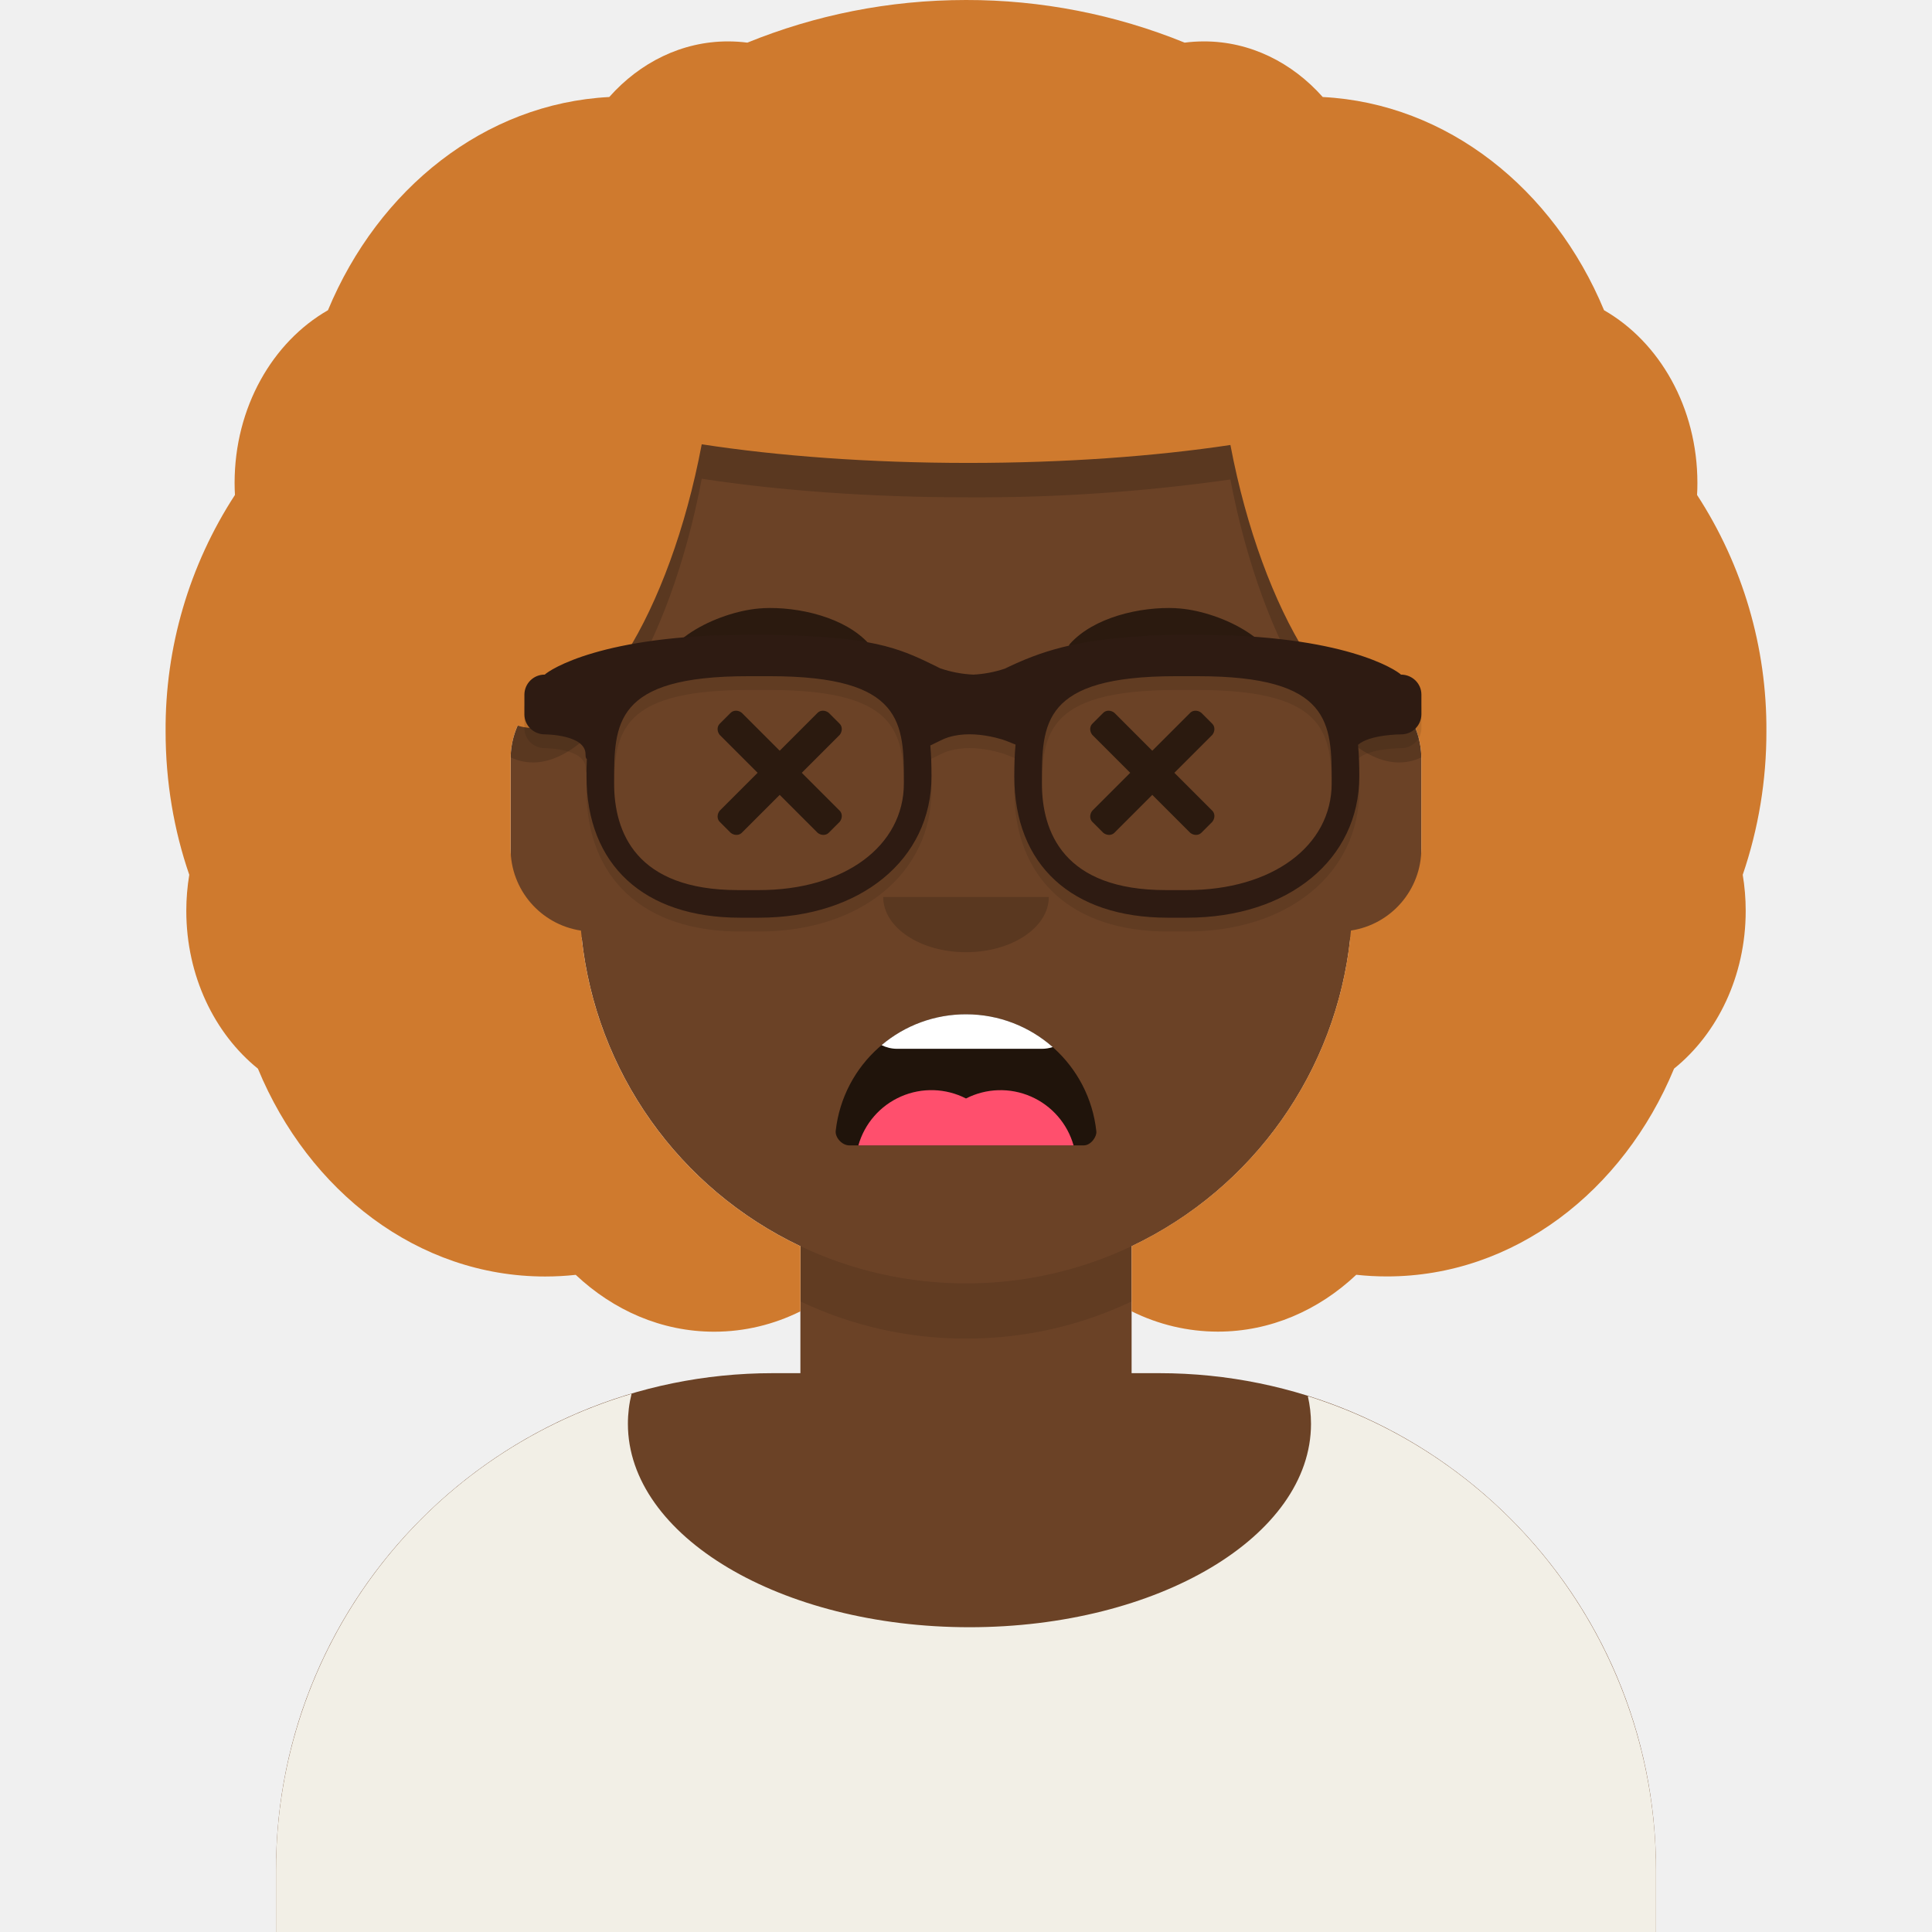
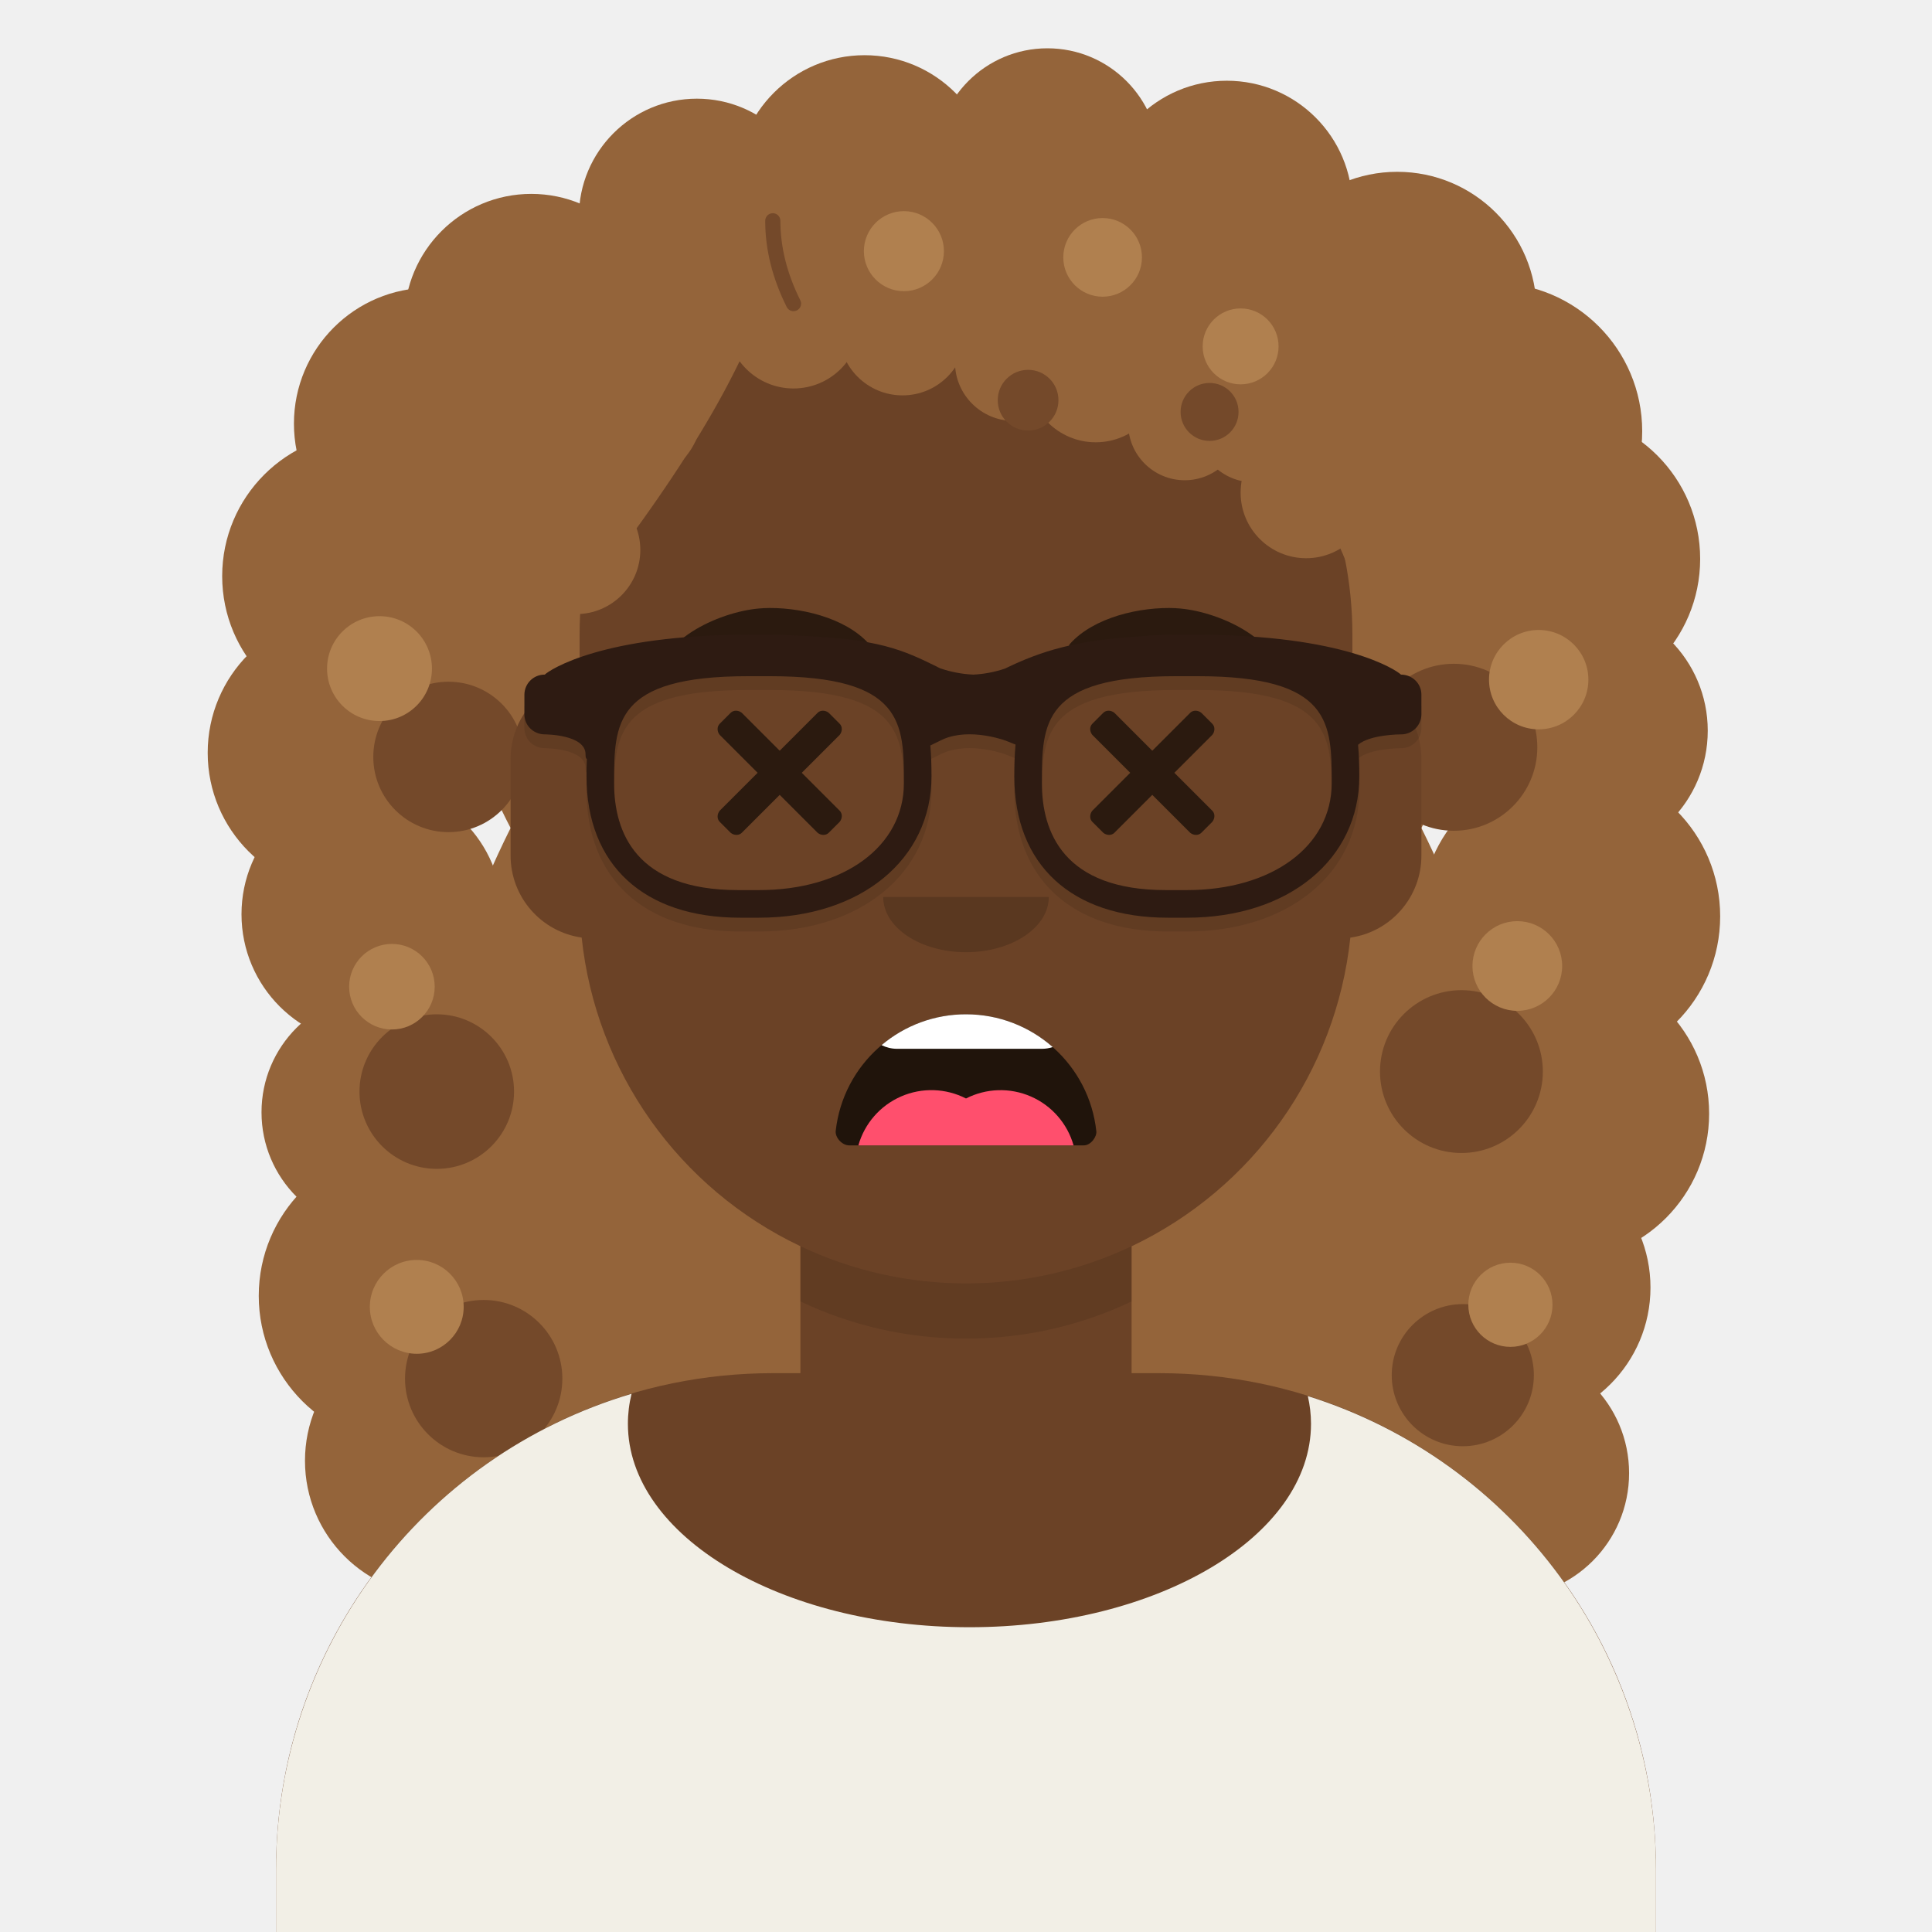
<svg xmlns="http://www.w3.org/2000/svg" viewBox="0 0 280 280" fill="none" shape-rendering="auto" width="280" height="280">
  <mask id="viewboxMask">
    <rect width="280" height="280" rx="0" ry="0" x="0" y="0" fill="#fff" />
  </mask>
  <g mask="url(#viewboxMask)">
+     <g id="hair-back">
+       <path d="M74 120 C48 70 82 28 140 28 C198 28 232 70 206 120 C226 160 224 205 210 232 L70 232 C56 205 54 160 74 120Z" fill="#94643a" />
+       <circle cx="77.0" cy="46.5" r="18.4" fill="#94643a" />
+       <circle cx="62.3" cy="61.4" r="19.7" fill="#94643a" />
+       <circle cx="53.0" cy="83.5" r="20.8" fill="#94643a" />
+       <circle cx="50.3" cy="109.1" r="20.2" fill="#94643a" />
+       <circle cx="53.9" cy="132.5" r="18.9" fill="#94643a" />
+       <circle cx="55.2" cy="161.2" r="17.3" fill="#94643a" />
+       <circle cx="59.1" cy="187.8" r="21.6" fill="#94643a" />
+       <circle cx="63.8" cy="211.7" r="19.6" fill="#94643a" />
+       <circle cx="202.5" cy="45.1" r="20.2" fill="#94643a" />
+       <circle cx="216.5" cy="62.5" r="21.5" fill="#94643a" />
+       <circle cx="225.2" cy="81.0" r="21.2" fill="#94643a" />
+       <circle cx="229.0" cy="105.9" r="18.5" fill="#94643a" />
+       <circle cx="227.6" cy="132.8" r="21.7" fill="#94643a" />
+       <circle cx="226.3" cy="161.4" r="21.4" fill="#94643a" />
+       <circle cx="219.4" cy="186.6" r="19.8" fill="#94643a" />
+       <circle cx="218.1" cy="213.5" r="18.0" fill="#94643a" />
+       <circle cx="101.0" cy="31.4" r="17.1" fill="#94643a" />
+       <circle cx="125.3" cy="26.6" r="18.6" fill="#94643a" />
+       <circle cx="151.8" cy="23.2" r="16.2" fill="#94643a" />
+       <circle cx="177.8" cy="29.9" r="18.2" fill="#94643a" />
+       <circle cx="65.0" cy="109.7" r="10.9" fill="#74492a" />
+       <circle cx="63.3" cy="158.2" r="11.2" fill="#74492a" />
+       <circle cx="70.1" cy="199.8" r="11.4" fill="#74492a" />
+       <circle cx="210.7" cy="108.3" r="12.1" fill="#74492a" />
+       <circle cx="211.8" cy="155.3" r="11.8" fill="#74492a" />
+       <circle cx="212.0" cy="199.3" r="10.3" fill="#74492a" />
+       <circle cx="55.0" cy="96.9" r="7.6" fill="#b0804f" />
+       <circle cx="56.8" cy="143.0" r="6.2" fill="#b0804f" />
+       <circle cx="60.4" cy="189.4" r="6.8" fill="#b0804f" />
+       <circle cx="223.0" cy="98.5" r="7.2" fill="#b0804f" />
+       <circle cx="219.9" cy="140.0" r="6.5" fill="#b0804f" />
+       <circle cx="218.9" cy="189.1" r="6.1" fill="#b0804f" />
+     </g>
    <g transform="translate(8)">
      <path d="M132 36a56 56 0 0 0-56 56v6.17A12 12 0 0 0 66 110v14a12 12 0 0 0 10.3 11.88 56.04 56.04 0 0 0 31.7 44.73v18.4h-4a72 72 0 0 0-72 72v9h200v-9a72 72 0 0 0-72-72h-4v-18.39a56.04 56.04 0 0 0 31.7-44.73A12 12 0 0 0 198 124v-14a12 12 0 0 0-10-11.83V92a56 56 0 0 0-56-56Z" fill="#6b4226" />
      <path d="M108 180.61v8a55.79 55.79 0 0 0 24 5.39c8.59 0 16.73-1.93 24-5.39v-8a55.79 55.79 0 0 1-24 5.39 55.79 55.79 0 0 1-24-5.39Z" fill="#000" fill-opacity=".1" />
      <g transform="translate(0 170)">
        <path d="M132.5 65.83c27.34 0 49.5-13.2 49.5-29.48 0-1.37-.16-2.7-.46-4.02A72.03 72.03 0 0 1 232 101.05V110H32v-8.95A72.03 72.03 0 0 1 83.53 32a18 18 0 0 0-.53 4.35c0 16.28 22.16 29.48 49.5 29.48Z" fill="#f2efe6" />
      </g>
      <g transform="translate(78 134)">
        <path fill-rule="evenodd" clip-rule="evenodd" d="M35.12 29.87a19 19 0 0 1 37.77.09c.08.77-.77 2.04-1.85 2.04H37.1C36 32 35 30.82 35.12 29.87Z" fill="#000" fill-opacity=".7" />
        <path d="M69.59 32H38.4a11 11 0 0 1 15.6-6.8A11 11 0 0 1 69.59 32Z" fill="#FF4F6D" />
        <path d="M66.57 17.75A5 5 0 0 1 65 18H44c-.8 0-1.57-.2-2.24-.53A18.92 18.92 0 0 1 54 13c4.82 0 9.22 1.8 12.57 4.75Z" fill="#fff" />
      </g>
      <g transform="translate(104 122)">
        <path fill-rule="evenodd" clip-rule="evenodd" d="M16 8c0 4.42 5.37 8 12 8s12-3.58 12-8" fill="#000" fill-opacity=".16" />
      </g>
      <g transform="translate(76 90)">
        <path d="M34.5 30.7 29 25.2l-5.5 5.5c-.4.4-1.1.4-1.6 0l-1.6-1.6c-.4-.4-.4-1.1 0-1.6l5.5-5.5-5.5-5.5c-.4-.5-.4-1.2 0-1.6l1.6-1.6c.4-.4 1.1-.4 1.6 0l5.5 5.5 5.5-5.5c.4-.4 1.1-.4 1.6 0l1.6 1.6c.4.4.4 1.1 0 1.6L32.2 22l5.5 5.5c.4.4.4 1.1 0 1.6l-1.6 1.6c-.4.4-1.1.4-1.6 0ZM88.5 30.7 83 25.2l-5.5 5.5c-.4.4-1.1.4-1.6 0l-1.6-1.6c-.4-.4-.4-1.1 0-1.6l5.5-5.5-5.5-5.5c-.4-.5-.4-1.2 0-1.6l1.6-1.6c.4-.4 1.1-.4 1.6 0l5.5 5.5 5.5-5.5c.4-.4 1.1-.4 1.6 0l1.6 1.6c.4.4.4 1.1 0 1.6L86.2 22l5.5 5.5c.4.4.4 1.1 0 1.6l-1.6 1.6c-.4.4-1.1.4-1.6 0Z" fill="#000" fill-opacity=".6" />
      </g>
      <g transform="translate(76 82)">
        <path d="M26.55 6.15c-5.8.27-15.2 4.49-14.96 10.34.01.18.3.27.43.12 2.76-2.96 22.32-5.95 29.2-4.36.64.14 1.12-.48.72-.93-3.43-3.85-10.2-5.43-15.4-5.18ZM86.45 6.15c5.8.27 15.2 4.49 14.96 10.34-.01.18-.3.27-.43.12-2.76-2.96-22.32-5.95-29.2-4.36-.64.14-1.12-.48-.72-.93 3.43-3.85 10.2-5.43 15.4-5.18Z" fill-rule="evenodd" clip-rule="evenodd" fill="#000" fill-opacity=".6" />
      </g>
-       <g transform="translate(-1)">
-         <path d="M94.7 69.39c-4.62 24.47-16 42.72-25.74 41a7.49 7.49 0 0 1-1.96-.63V89a65.93 65.93 0 0 1 28.4-54.24c.48 2.39.83 4.99 1.05 7.77a262.85 262.85 0 0 1 36.9-2.44c13.27 0 25.67.85 36.22 2.34.22-2.74.57-5.3 1.05-7.67A65.92 65.92 0 0 1 199 89v20.76c-.62.3-1.28.52-1.95.63-9.72 1.72-21.09-16.48-25.73-40.9a260.5 260.5 0 0 1-37.97 2.59c-14.3 0-27.6-1-38.65-2.7Z" fill="#000" fill-opacity=".16" />
-         <path d="M133 0c-11.21 0-21.9 2.2-31.69 6.18-.92-.12-1.86-.18-2.81-.18-6.7 0-12.77 3.07-17.2 8.06-18.04.93-33.46 13.3-40.77 30.9C32.5 49.56 27 59.04 27 70c0 .58.02 1.15.05 1.73A62.11 62.11 0 0 0 17 106c0 7.33 1.21 14.34 3.43 20.78-.28 1.69-.43 3.44-.43 5.22 0 9.45 4.1 17.81 10.38 22.88C37.74 172.68 53.6 185 72 185c1.5 0 2.98-.08 4.44-.24C81.9 189.9 88.88 193 96.5 193c4.44 0 8.67-1.05 12.5-2.95v-9.44a56.03 56.03 0 0 1-31.8-45.74A12 12 0 0 1 67 123v-13c0-1.72.36-3.36 1.02-4.84.3.1.62.18.94.23 9.73 1.72 21.12-16.53 25.74-41 11.05 1.7 24.35 2.7 38.65 2.7 14.02 0 27.06-.96 37.97-2.6 4.64 24.41 16.01 42.6 25.73 40.9.32-.06.63-.14.94-.23a11.96 11.96 0 0 1 1 4.83v13a12 12 0 0 1-10.2 11.87A56.03 56.03 0 0 1 157 180.6v9.44a28.06 28.06 0 0 0 12.5 2.95c7.62 0 14.61-3.1 20.06-8.24 1.46.16 2.94.24 4.44.24 18.39 0 34.26-12.32 41.62-30.12C241.9 149.81 246 141.45 246 132c0-1.78-.15-3.53-.43-5.22A63.91 63.91 0 0 0 249 106a62.11 62.11 0 0 0-10.05-34.27c.04-.58.05-1.15.05-1.73 0-10.96-5.5-20.44-13.53-25.04-7.31-17.6-22.73-29.97-40.77-30.9C180.27 9.07 174.2 6 167.5 6c-.95 0-1.89.06-2.81.18A83.76 83.76 0 0 0 133 0Z" fill="#cf7a2e" />
-       </g>
+       <g transform="translate(-1)" />
      <g transform="translate(49 72)" />
      <g transform="translate(62 42)">
        <g fill-rule="evenodd" clip-rule="evenodd">
          <path d="M38.5 52c-21.3 0-28.85 5.1-29.55 5.77A2.92 2.92 0 0 0 6 60.66v2.88c0 1.6 1.32 2.89 2.95 2.89 0 0 5.91 0 5.91 2.88 0 .44.07.65.19.68-.04.82-.05 1.66-.05 2.5C15 85.34 23.31 93 37.24 93H40c14.72 0 25-8.43 25-20.5 0-1.5-.04-3-.17-4.46l1.58-.77c.58-.29 1.21-.5 1.9-.64 1.85-.38 3.95-.22 5.99.28.73.18 1.26.35 1.5.45l1.38.55c-.14 1.5-.18 3.04-.18 4.6C77 85.34 85.31 93 99.24 93H102c14.72 0 25-8.43 25-20.5 0-1.54-.04-3.07-.18-4.56 1.74-1.51 6.22-1.51 6.22-1.51a2.92 2.92 0 0 0 2.96-2.89v-2.88c0-1.6-1.32-2.89-2.96-2.89-.69-.67-8.25-5.77-29.54-5.77H100.53c-1.8 0-3.44.07-4.97.2-9.54.54-14.68 2.15-19.92 4.7a17 17 0 0 1-4.56.87 17.01 17.01 0 0 1-4.81-.91l-.42-.2v-.01c-4.94-2.42-8.43-4.13-20.78-4.55a61.2 61.2 0 0 0-3.6-.1H38.5ZM19 73.5C19 64.84 19 58 38.39 58h3.22C61 58 61 64.84 61 73.5 61 82.63 52.36 89 40 89h-3.03C22.12 89 19 80.57 19 73.5Zm62 0c0-8.66 0-15.5 19.39-15.5h3.22C123 58 123 64.84 123 73.5c0 9.13-8.64 15.5-21 15.5h-3.03C84.12 89 81 80.57 81 73.5Z" fill="#000" fill-opacity=".1" />
          <path d="M38.5 50c-21.3 0-28.85 5.1-29.55 5.77A2.92 2.92 0 0 0 6 58.66v2.88c0 1.6 1.32 2.89 2.95 2.89 0 0 5.91 0 5.91 2.88 0 .44.07.65.19.68-.04.82-.05 1.66-.05 2.5C15 83.34 23.31 91 37.24 91H40c14.72 0 25-8.43 25-20.5 0-1.5-.04-3-.17-4.46l1.58-.77c.58-.29 1.21-.5 1.9-.64 1.85-.38 3.95-.22 5.99.28.73.18 1.26.35 1.5.45l1.38.55c-.14 1.5-.18 3.04-.18 4.6C77 83.34 85.31 91 99.24 91H102c14.72 0 25-8.43 25-20.5 0-1.54-.04-3.07-.18-4.56 1.74-1.51 6.22-1.51 6.22-1.51a2.92 2.92 0 0 0 2.96-2.89v-2.88c0-1.6-1.32-2.89-2.96-2.89-.69-.67-8.25-5.77-29.54-5.77H100.53c-1.8 0-3.44.07-4.97.2-9.54.54-14.68 2.15-19.92 4.7a17 17 0 0 1-4.56.87 17.01 17.01 0 0 1-4.81-.91l-.42-.2v-.01c-4.94-2.42-8.43-4.13-20.78-4.55a61.2 61.2 0 0 0-3.6-.1H38.5ZM19 71.5C19 62.84 19 56 38.39 56h3.22C61 56 61 62.84 61 71.5 61 80.63 52.36 87 40 87h-3.03C22.12 87 19 78.57 19 71.5Zm62 0c0-8.66 0-15.5 19.39-15.5h3.22C123 56 123 62.84 123 71.5c0 9.13-8.64 15.5-21 15.5h-3.03C84.12 87 81 78.57 81 71.5Z" fill="#2e1b12" />
        </g>
      </g>
    </g>
+     <g id="hair-front">
+       <path d="M82 90 C74 58 98 34 140 34 C182 34 206 58 198 90 C194 76 188 66 178 60 C152 56 130 48 112 40 C108 54 98 70 82 90Z" fill="#94643a" />
+       <circle cx="115.0" cy="46.6" r="9.7" fill="#94643a" />
+       <circle cx="130.8" cy="48.1" r="9.2" fill="#94643a" />
+       <circle cx="146.9" cy="52.5" r="8.5" fill="#94643a" />
+       <circle cx="158.8" cy="54.3" r="9.8" fill="#94643a" />
+       <circle cx="171.7" cy="61.4" r="8.2" fill="#94643a" />
+       <circle cx="181.7" cy="61.6" r="8.3" fill="#94643a" />
+       <circle cx="189.3" cy="71.4" r="9.5" fill="#94643a" />
+       <circle cx="99.0" cy="46.1" r="9.6" fill="#94643a" />
+       <circle cx="91.8" cy="59.8" r="9.9" fill="#94643a" />
+       <circle cx="87.5" cy="65.7" r="8.2" fill="#94643a" />
+       <circle cx="83.5" cy="79.7" r="9.3" fill="#94643a" />
+       <circle cx="119.0" cy="33.3" r="14.5" fill="#94643a" />
+       <circle cx="148.8" cy="30.6" r="14.5" fill="#94643a" />
+       <circle cx="168.7" cy="34.0" r="14.5" fill="#94643a" />
+       <circle cx="187.9" cy="46.9" r="14.3" fill="#94643a" />
+       <circle cx="101.8" cy="33.7" r="14.1" fill="#94643a" />
+       <circle cx="88.3" cy="51.3" r="12.3" fill="#94643a" />
+       <circle cx="131.0" cy="36.4" r="5.8" fill="#b0804f" />
+       <circle cx="159.8" cy="37.3" r="5.7" fill="#b0804f" />
+       <circle cx="179.8" cy="50.2" r="5.5" fill="#b0804f" />
+       <circle cx="149.0" cy="58.0" r="4.4" fill="#74492a" />
+       <circle cx="175.3" cy="59.7" r="4.2" fill="#74492a" />
+       <path d="M112 32 C112 36 113 40 115 44" stroke="#74492a" stroke-width="2.2" stroke-linecap="round" />
+     </g>
  </g>
</svg>
